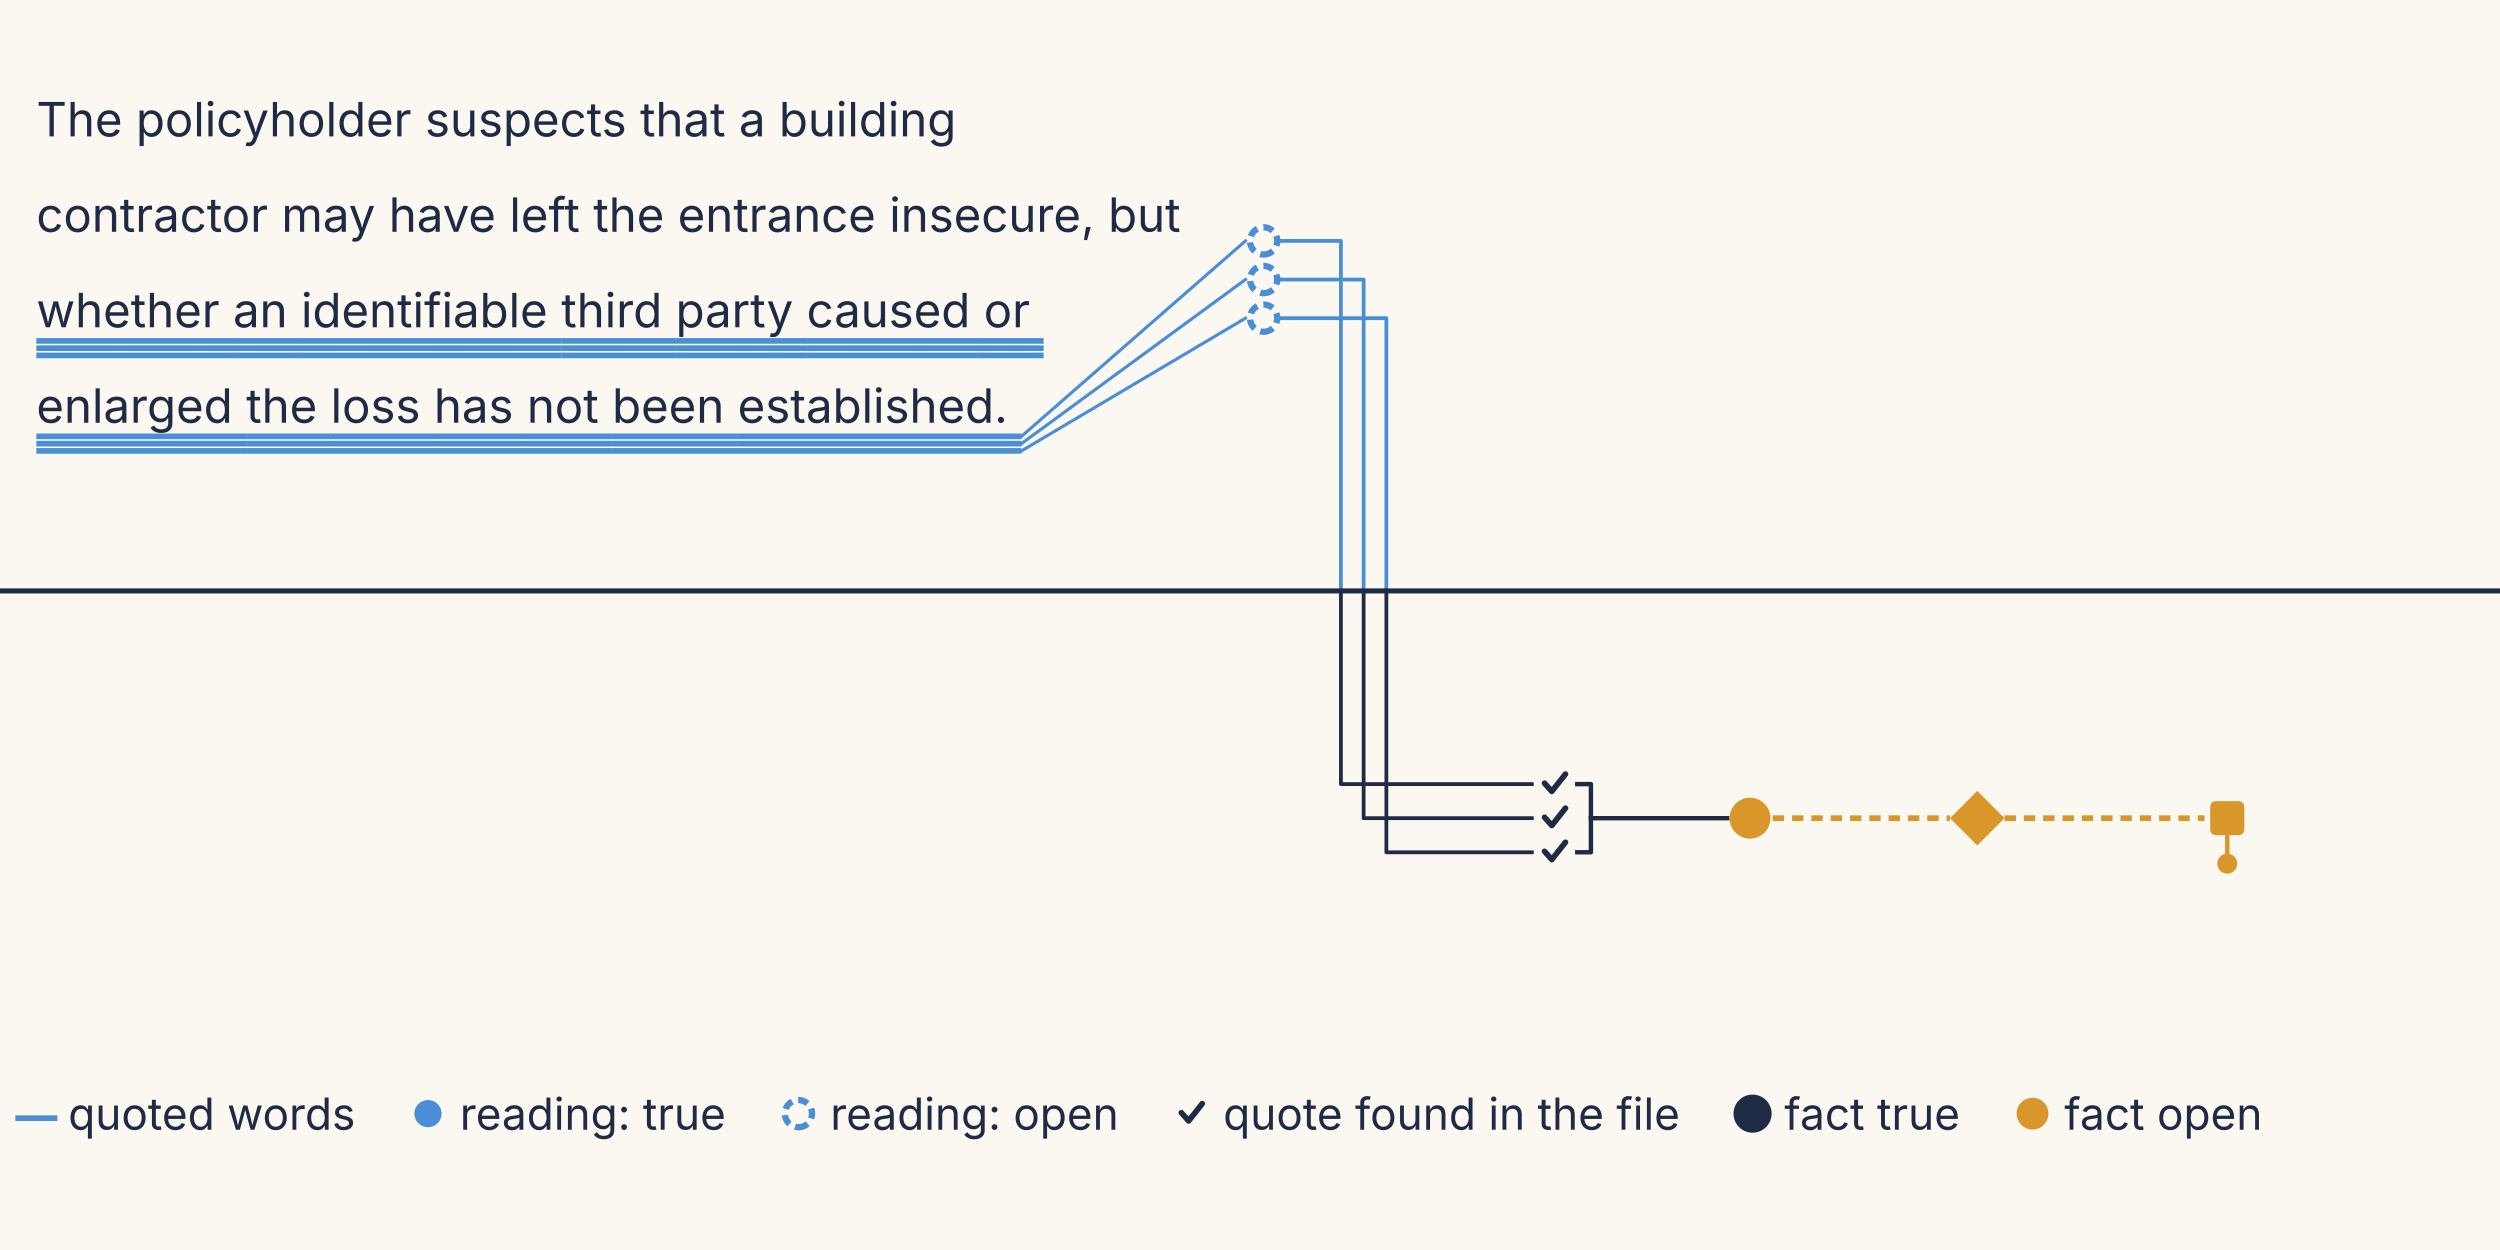
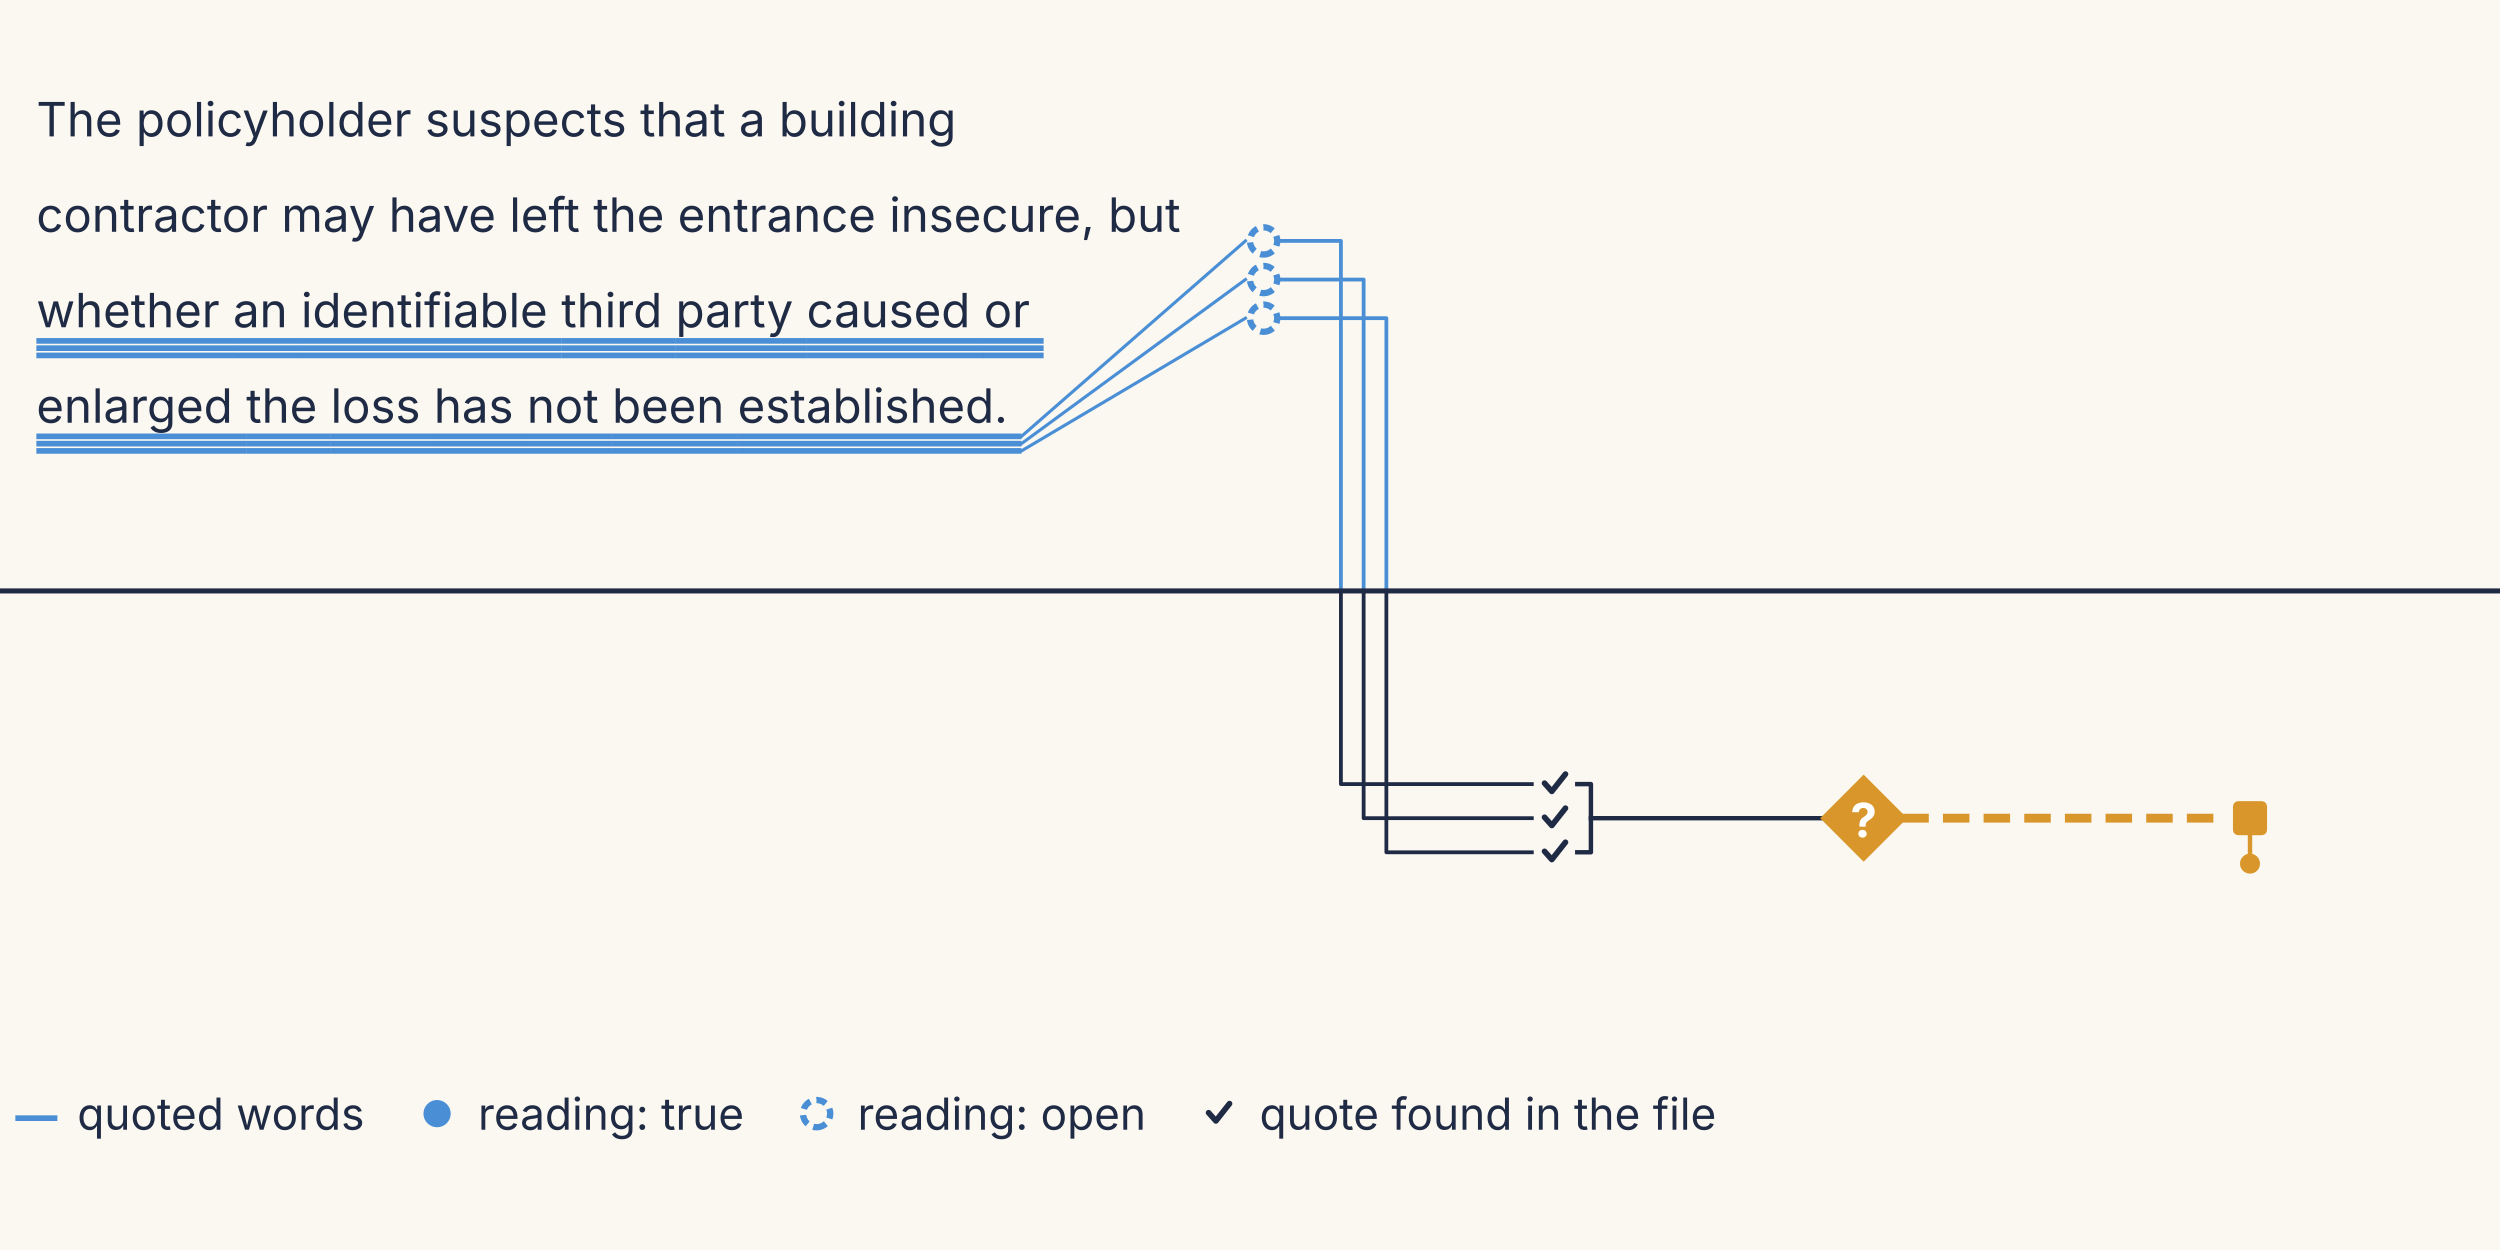
<svg xmlns="http://www.w3.org/2000/svg" width="396pt" height="198pt" viewBox="0 0 396 198" version="1.1">
  <defs>
    <style type="text/css">*{stroke-linejoin: round; stroke-linecap: butt}</style>
  </defs>
  <g id="figure_1">
    <g id="patch_1">
      <path d="M 0 198  L 396 198  L 396 0  L 0 0  z " style="fill: #fbf8f1" />
    </g>
    <g id="axes_1">
      <g id="line2d_1">
-         <path d="M 161.798 69.12  L 197.28 38.16  " clip-path="url(#p616a7d27eb)" style="fill: none; stroke: #4a8fd6; stroke-width: 0.5; stroke-linecap: square" />
+         <path d="M 161.798 69.12  L 197.28 38.16  " clip-path="url(#p893e099771)" style="fill: none; stroke: #4a8fd6; stroke-width: 0.5; stroke-linecap: square" />
      </g>
      <g id="line2d_2">
-         <path d="M 202.68 38.16  L 212.4 38.16  L 212.4 93.6  " clip-path="url(#p616a7d27eb)" style="fill: none; stroke: #4a8fd6; stroke-width: 0.6; stroke-linecap: square" />
+         <path d="M 202.68 38.16  L 212.4 38.16  L 212.4 93.6  " clip-path="url(#p893e099771)" style="fill: none; stroke: #4a8fd6; stroke-width: 0.6; stroke-linecap: square" />
      </g>
      <g id="line2d_3">
-         <path d="M 161.798 70.272  L 197.28 44.28  " clip-path="url(#p616a7d27eb)" style="fill: none; stroke: #4a8fd6; stroke-width: 0.5; stroke-linecap: square" />
+         <path d="M 161.798 70.272  L 197.28 44.28  " clip-path="url(#p893e099771)" style="fill: none; stroke: #4a8fd6; stroke-width: 0.5; stroke-linecap: square" />
      </g>
      <g id="line2d_4">
-         <path d="M 202.68 44.28  L 216 44.28  L 216 93.6  " clip-path="url(#p616a7d27eb)" style="fill: none; stroke: #4a8fd6; stroke-width: 0.6; stroke-linecap: square" />
+         <path d="M 202.68 44.28  L 216 44.28  L 216 93.6  " clip-path="url(#p893e099771)" style="fill: none; stroke: #4a8fd6; stroke-width: 0.6; stroke-linecap: square" />
      </g>
      <g id="line2d_5">
-         <path d="M 161.798 71.424  L 197.28 50.4  " clip-path="url(#p616a7d27eb)" style="fill: none; stroke: #4a8fd6; stroke-width: 0.5; stroke-linecap: square" />
+         <path d="M 161.798 71.424  L 197.28 50.4  " clip-path="url(#p893e099771)" style="fill: none; stroke: #4a8fd6; stroke-width: 0.5; stroke-linecap: square" />
      </g>
      <g id="line2d_6">
-         <path d="M 202.68 50.4  L 219.6 50.4  L 219.6 93.6  " clip-path="url(#p616a7d27eb)" style="fill: none; stroke: #4a8fd6; stroke-width: 0.6; stroke-linecap: square" />
+         <path d="M 202.68 50.4  L 219.6 50.4  L 219.6 93.6  " clip-path="url(#p893e099771)" style="fill: none; stroke: #4a8fd6; stroke-width: 0.6; stroke-linecap: square" />
      </g>
      <g id="line2d_7">
-         <path d="M 212.4 93.6  L 212.4 124.2  L 242.64 124.2  " clip-path="url(#p616a7d27eb)" style="fill: none; stroke: #1f2a44; stroke-width: 0.6; stroke-linecap: square" />
+         <path d="M 212.4 93.6  L 212.4 124.2  L 242.64 124.2  " clip-path="url(#p893e099771)" style="fill: none; stroke: #1f2a44; stroke-width: 0.6; stroke-linecap: square" />
      </g>
      <g id="line2d_8">
-         <path d="M 216 93.6  L 216 129.6  L 242.64 129.6  " clip-path="url(#p616a7d27eb)" style="fill: none; stroke: #1f2a44; stroke-width: 0.6; stroke-linecap: square" />
+         <path d="M 216 93.6  L 216 129.6  L 242.64 129.6  " clip-path="url(#p893e099771)" style="fill: none; stroke: #1f2a44; stroke-width: 0.6; stroke-linecap: square" />
      </g>
      <g id="line2d_9">
-         <path d="M 219.6 93.6  L 219.6 135  L 242.64 135  " clip-path="url(#p616a7d27eb)" style="fill: none; stroke: #1f2a44; stroke-width: 0.6; stroke-linecap: square" />
+         <path d="M 219.6 93.6  L 219.6 135  L 242.64 135  " clip-path="url(#p893e099771)" style="fill: none; stroke: #1f2a44; stroke-width: 0.6; stroke-linecap: square" />
      </g>
      <g id="line2d_10">
-         <path d="M 0 93.6  L 396 93.6  " clip-path="url(#p616a7d27eb)" style="fill: none; stroke: #1f2a44; stroke-width: 0.8; stroke-linecap: square" />
+         <path d="M 0 93.6  L 396 93.6  " clip-path="url(#p893e099771)" style="fill: none; stroke: #1f2a44; stroke-width: 0.8; stroke-linecap: square" />
      </g>
      <g id="line2d_11">
-         <path d="M 5.76 54  L 36.956 54  " clip-path="url(#p616a7d27eb)" style="fill: none; stroke: #4a8fd6; stroke-width: 0.9" />
+         <path d="M 5.76 54  L 36.956 54  " clip-path="url(#p893e099771)" style="fill: none; stroke: #4a8fd6; stroke-width: 0.9" />
      </g>
      <g id="line2d_12">
-         <path d="M 36.911 54  L 47.722 54  " clip-path="url(#p616a7d27eb)" style="fill: none; stroke: #4a8fd6; stroke-width: 0.9" />
+         <path d="M 36.911 54  L 47.722 54  " clip-path="url(#p893e099771)" style="fill: none; stroke: #4a8fd6; stroke-width: 0.9" />
      </g>
      <g id="line2d_13">
-         <path d="M 47.678 54  L 88.942 54  " clip-path="url(#p616a7d27eb)" style="fill: none; stroke: #4a8fd6; stroke-width: 0.9" />
+         <path d="M 47.678 54  L 88.942 54  " clip-path="url(#p893e099771)" style="fill: none; stroke: #4a8fd6; stroke-width: 0.9" />
      </g>
      <g id="line2d_14">
-         <path d="M 88.897 54  L 107.055 54  " clip-path="url(#p616a7d27eb)" style="fill: none; stroke: #4a8fd6; stroke-width: 0.9" />
+         <path d="M 88.897 54  L 107.055 54  " clip-path="url(#p893e099771)" style="fill: none; stroke: #4a8fd6; stroke-width: 0.9" />
      </g>
      <g id="line2d_15">
-         <path d="M 107.01 54  L 127.811 54  " clip-path="url(#p616a7d27eb)" style="fill: none; stroke: #4a8fd6; stroke-width: 0.9" />
+         <path d="M 107.01 54  L 127.811 54  " clip-path="url(#p893e099771)" style="fill: none; stroke: #4a8fd6; stroke-width: 0.9" />
      </g>
      <g id="line2d_16">
-         <path d="M 127.766 54  L 155.869 54  " clip-path="url(#p616a7d27eb)" style="fill: none; stroke: #4a8fd6; stroke-width: 0.9" />
+         <path d="M 127.766 54  L 155.869 54  " clip-path="url(#p893e099771)" style="fill: none; stroke: #4a8fd6; stroke-width: 0.9" />
      </g>
      <g id="line2d_17">
-         <path d="M 155.824 54  L 165.308 54  " clip-path="url(#p616a7d27eb)" style="fill: none; stroke: #4a8fd6; stroke-width: 0.9" />
+         <path d="M 155.824 54  L 165.308 54  " clip-path="url(#p893e099771)" style="fill: none; stroke: #4a8fd6; stroke-width: 0.9" />
      </g>
      <g id="line2d_18">
-         <path d="M 5.76 69.12  L 39.038 69.12  " clip-path="url(#p616a7d27eb)" style="fill: none; stroke: #4a8fd6; stroke-width: 0.9" />
+         <path d="M 5.76 69.12  L 39.038 69.12  " clip-path="url(#p893e099771)" style="fill: none; stroke: #4a8fd6; stroke-width: 0.9" />
      </g>
      <g id="line2d_19">
-         <path d="M 38.992 69.12  L 52.414 69.12  " clip-path="url(#p616a7d27eb)" style="fill: none; stroke: #4a8fd6; stroke-width: 0.9" />
+         <path d="M 38.992 69.12  L 52.414 69.12  " clip-path="url(#p893e099771)" style="fill: none; stroke: #4a8fd6; stroke-width: 0.9" />
      </g>
      <g id="line2d_20">
-         <path d="M 52.369 69.12  L 68.771 69.12  " clip-path="url(#p616a7d27eb)" style="fill: none; stroke: #4a8fd6; stroke-width: 0.9" />
+         <path d="M 52.369 69.12  L 68.771 69.12  " clip-path="url(#p893e099771)" style="fill: none; stroke: #4a8fd6; stroke-width: 0.9" />
      </g>
      <g id="line2d_21">
-         <path d="M 68.726 69.12  L 83.498 69.12  " clip-path="url(#p616a7d27eb)" style="fill: none; stroke: #4a8fd6; stroke-width: 0.9" />
+         <path d="M 68.726 69.12  L 83.498 69.12  " clip-path="url(#p893e099771)" style="fill: none; stroke: #4a8fd6; stroke-width: 0.9" />
      </g>
      <g id="line2d_22">
-         <path d="M 83.453 69.12  L 96.998 69.12  " clip-path="url(#p616a7d27eb)" style="fill: none; stroke: #4a8fd6; stroke-width: 0.9" />
+         <path d="M 83.453 69.12  L 96.998 69.12  " clip-path="url(#p893e099771)" style="fill: none; stroke: #4a8fd6; stroke-width: 0.9" />
      </g>
      <g id="line2d_23">
-         <path d="M 96.953 69.12  L 116.888 69.12  " clip-path="url(#p616a7d27eb)" style="fill: none; stroke: #4a8fd6; stroke-width: 0.9" />
+         <path d="M 96.953 69.12  L 116.888 69.12  " clip-path="url(#p893e099771)" style="fill: none; stroke: #4a8fd6; stroke-width: 0.9" />
      </g>
      <g id="line2d_24">
-         <path d="M 116.843 69.12  L 161.798 69.12  " clip-path="url(#p616a7d27eb)" style="fill: none; stroke: #4a8fd6; stroke-width: 0.9" />
+         <path d="M 116.843 69.12  L 161.798 69.12  " clip-path="url(#p893e099771)" style="fill: none; stroke: #4a8fd6; stroke-width: 0.9" />
      </g>
      <g id="line2d_25">
-         <path d="M 5.76 55.152  L 36.956 55.152  " clip-path="url(#p616a7d27eb)" style="fill: none; stroke: #4a8fd6; stroke-width: 0.9" />
+         <path d="M 5.76 55.152  L 36.956 55.152  " clip-path="url(#p893e099771)" style="fill: none; stroke: #4a8fd6; stroke-width: 0.9" />
      </g>
      <g id="line2d_26">
-         <path d="M 36.911 55.152  L 47.722 55.152  " clip-path="url(#p616a7d27eb)" style="fill: none; stroke: #4a8fd6; stroke-width: 0.9" />
+         <path d="M 36.911 55.152  L 47.722 55.152  " clip-path="url(#p893e099771)" style="fill: none; stroke: #4a8fd6; stroke-width: 0.9" />
      </g>
      <g id="line2d_27">
-         <path d="M 47.678 55.152  L 88.942 55.152  " clip-path="url(#p616a7d27eb)" style="fill: none; stroke: #4a8fd6; stroke-width: 0.9" />
+         <path d="M 47.678 55.152  L 88.942 55.152  " clip-path="url(#p893e099771)" style="fill: none; stroke: #4a8fd6; stroke-width: 0.9" />
      </g>
      <g id="line2d_28">
-         <path d="M 88.897 55.152  L 107.055 55.152  " clip-path="url(#p616a7d27eb)" style="fill: none; stroke: #4a8fd6; stroke-width: 0.9" />
+         <path d="M 88.897 55.152  L 107.055 55.152  " clip-path="url(#p893e099771)" style="fill: none; stroke: #4a8fd6; stroke-width: 0.9" />
      </g>
      <g id="line2d_29">
-         <path d="M 107.01 55.152  L 127.811 55.152  " clip-path="url(#p616a7d27eb)" style="fill: none; stroke: #4a8fd6; stroke-width: 0.9" />
+         <path d="M 107.01 55.152  L 127.811 55.152  " clip-path="url(#p893e099771)" style="fill: none; stroke: #4a8fd6; stroke-width: 0.9" />
      </g>
      <g id="line2d_30">
-         <path d="M 127.766 55.152  L 155.869 55.152  " clip-path="url(#p616a7d27eb)" style="fill: none; stroke: #4a8fd6; stroke-width: 0.9" />
+         <path d="M 127.766 55.152  L 155.869 55.152  " clip-path="url(#p893e099771)" style="fill: none; stroke: #4a8fd6; stroke-width: 0.9" />
      </g>
      <g id="line2d_31">
-         <path d="M 155.824 55.152  L 165.308 55.152  " clip-path="url(#p616a7d27eb)" style="fill: none; stroke: #4a8fd6; stroke-width: 0.9" />
+         <path d="M 155.824 55.152  L 165.308 55.152  " clip-path="url(#p893e099771)" style="fill: none; stroke: #4a8fd6; stroke-width: 0.9" />
      </g>
      <g id="line2d_32">
-         <path d="M 5.76 70.272  L 39.038 70.272  " clip-path="url(#p616a7d27eb)" style="fill: none; stroke: #4a8fd6; stroke-width: 0.9" />
+         <path d="M 5.76 70.272  L 39.038 70.272  " clip-path="url(#p893e099771)" style="fill: none; stroke: #4a8fd6; stroke-width: 0.9" />
      </g>
      <g id="line2d_33">
-         <path d="M 38.992 70.272  L 52.414 70.272  " clip-path="url(#p616a7d27eb)" style="fill: none; stroke: #4a8fd6; stroke-width: 0.9" />
+         <path d="M 38.992 70.272  L 52.414 70.272  " clip-path="url(#p893e099771)" style="fill: none; stroke: #4a8fd6; stroke-width: 0.9" />
      </g>
      <g id="line2d_34">
-         <path d="M 52.369 70.272  L 68.771 70.272  " clip-path="url(#p616a7d27eb)" style="fill: none; stroke: #4a8fd6; stroke-width: 0.9" />
+         <path d="M 52.369 70.272  L 68.771 70.272  " clip-path="url(#p893e099771)" style="fill: none; stroke: #4a8fd6; stroke-width: 0.9" />
      </g>
      <g id="line2d_35">
-         <path d="M 68.726 70.272  L 83.498 70.272  " clip-path="url(#p616a7d27eb)" style="fill: none; stroke: #4a8fd6; stroke-width: 0.9" />
+         <path d="M 68.726 70.272  L 83.498 70.272  " clip-path="url(#p893e099771)" style="fill: none; stroke: #4a8fd6; stroke-width: 0.9" />
      </g>
      <g id="line2d_36">
-         <path d="M 83.453 70.272  L 96.998 70.272  " clip-path="url(#p616a7d27eb)" style="fill: none; stroke: #4a8fd6; stroke-width: 0.9" />
+         <path d="M 83.453 70.272  L 96.998 70.272  " clip-path="url(#p893e099771)" style="fill: none; stroke: #4a8fd6; stroke-width: 0.9" />
      </g>
      <g id="line2d_37">
-         <path d="M 96.953 70.272  L 116.888 70.272  " clip-path="url(#p616a7d27eb)" style="fill: none; stroke: #4a8fd6; stroke-width: 0.9" />
+         <path d="M 96.953 70.272  L 116.888 70.272  " clip-path="url(#p893e099771)" style="fill: none; stroke: #4a8fd6; stroke-width: 0.9" />
      </g>
      <g id="line2d_38">
-         <path d="M 116.843 70.272  L 161.798 70.272  " clip-path="url(#p616a7d27eb)" style="fill: none; stroke: #4a8fd6; stroke-width: 0.9" />
+         <path d="M 116.843 70.272  L 161.798 70.272  " clip-path="url(#p893e099771)" style="fill: none; stroke: #4a8fd6; stroke-width: 0.9" />
      </g>
      <g id="line2d_39">
-         <path d="M 5.76 56.304  L 36.956 56.304  " clip-path="url(#p616a7d27eb)" style="fill: none; stroke: #4a8fd6; stroke-width: 0.9" />
+         <path d="M 5.76 56.304  L 36.956 56.304  " clip-path="url(#p893e099771)" style="fill: none; stroke: #4a8fd6; stroke-width: 0.9" />
      </g>
      <g id="line2d_40">
-         <path d="M 36.911 56.304  L 47.722 56.304  " clip-path="url(#p616a7d27eb)" style="fill: none; stroke: #4a8fd6; stroke-width: 0.9" />
+         <path d="M 36.911 56.304  L 47.722 56.304  " clip-path="url(#p893e099771)" style="fill: none; stroke: #4a8fd6; stroke-width: 0.9" />
      </g>
      <g id="line2d_41">
-         <path d="M 47.678 56.304  L 88.942 56.304  " clip-path="url(#p616a7d27eb)" style="fill: none; stroke: #4a8fd6; stroke-width: 0.9" />
+         <path d="M 47.678 56.304  L 88.942 56.304  " clip-path="url(#p893e099771)" style="fill: none; stroke: #4a8fd6; stroke-width: 0.9" />
      </g>
      <g id="line2d_42">
-         <path d="M 88.897 56.304  L 107.055 56.304  " clip-path="url(#p616a7d27eb)" style="fill: none; stroke: #4a8fd6; stroke-width: 0.9" />
+         <path d="M 88.897 56.304  L 107.055 56.304  " clip-path="url(#p893e099771)" style="fill: none; stroke: #4a8fd6; stroke-width: 0.9" />
      </g>
      <g id="line2d_43">
-         <path d="M 107.01 56.304  L 127.811 56.304  " clip-path="url(#p616a7d27eb)" style="fill: none; stroke: #4a8fd6; stroke-width: 0.9" />
+         <path d="M 107.01 56.304  L 127.811 56.304  " clip-path="url(#p893e099771)" style="fill: none; stroke: #4a8fd6; stroke-width: 0.9" />
      </g>
      <g id="line2d_44">
-         <path d="M 127.766 56.304  L 155.869 56.304  " clip-path="url(#p616a7d27eb)" style="fill: none; stroke: #4a8fd6; stroke-width: 0.9" />
+         <path d="M 127.766 56.304  L 155.869 56.304  " clip-path="url(#p893e099771)" style="fill: none; stroke: #4a8fd6; stroke-width: 0.9" />
      </g>
      <g id="line2d_45">
-         <path d="M 155.824 56.304  L 165.308 56.304  " clip-path="url(#p616a7d27eb)" style="fill: none; stroke: #4a8fd6; stroke-width: 0.9" />
+         <path d="M 155.824 56.304  L 165.308 56.304  " clip-path="url(#p893e099771)" style="fill: none; stroke: #4a8fd6; stroke-width: 0.9" />
      </g>
      <g id="line2d_46">
-         <path d="M 5.76 71.424  L 39.038 71.424  " clip-path="url(#p616a7d27eb)" style="fill: none; stroke: #4a8fd6; stroke-width: 0.9" />
+         <path d="M 5.76 71.424  L 39.038 71.424  " clip-path="url(#p893e099771)" style="fill: none; stroke: #4a8fd6; stroke-width: 0.9" />
      </g>
      <g id="line2d_47">
-         <path d="M 38.992 71.424  L 52.414 71.424  " clip-path="url(#p616a7d27eb)" style="fill: none; stroke: #4a8fd6; stroke-width: 0.9" />
+         <path d="M 38.992 71.424  L 52.414 71.424  " clip-path="url(#p893e099771)" style="fill: none; stroke: #4a8fd6; stroke-width: 0.9" />
      </g>
      <g id="line2d_48">
-         <path d="M 52.369 71.424  L 68.771 71.424  " clip-path="url(#p616a7d27eb)" style="fill: none; stroke: #4a8fd6; stroke-width: 0.9" />
+         <path d="M 52.369 71.424  L 68.771 71.424  " clip-path="url(#p893e099771)" style="fill: none; stroke: #4a8fd6; stroke-width: 0.9" />
      </g>
      <g id="line2d_49">
-         <path d="M 68.726 71.424  L 83.498 71.424  " clip-path="url(#p616a7d27eb)" style="fill: none; stroke: #4a8fd6; stroke-width: 0.9" />
+         <path d="M 68.726 71.424  L 83.498 71.424  " clip-path="url(#p893e099771)" style="fill: none; stroke: #4a8fd6; stroke-width: 0.9" />
      </g>
      <g id="line2d_50">
-         <path d="M 83.453 71.424  L 96.998 71.424  " clip-path="url(#p616a7d27eb)" style="fill: none; stroke: #4a8fd6; stroke-width: 0.9" />
+         <path d="M 83.453 71.424  L 96.998 71.424  " clip-path="url(#p893e099771)" style="fill: none; stroke: #4a8fd6; stroke-width: 0.9" />
      </g>
      <g id="line2d_51">
-         <path d="M 96.953 71.424  L 116.888 71.424  " clip-path="url(#p616a7d27eb)" style="fill: none; stroke: #4a8fd6; stroke-width: 0.9" />
+         <path d="M 96.953 71.424  L 116.888 71.424  " clip-path="url(#p893e099771)" style="fill: none; stroke: #4a8fd6; stroke-width: 0.9" />
      </g>
      <g id="line2d_52">
-         <path d="M 116.843 71.424  L 161.798 71.424  " clip-path="url(#p616a7d27eb)" style="fill: none; stroke: #4a8fd6; stroke-width: 0.9" />
+         <path d="M 116.843 71.424  L 161.798 71.424  " clip-path="url(#p893e099771)" style="fill: none; stroke: #4a8fd6; stroke-width: 0.9" />
      </g>
      <g id="line2d_53">
-         <path d="M 249.84 124.2  L 252 124.2  L 252 135  L 249.84 135  " clip-path="url(#p616a7d27eb)" style="fill: none; stroke: #1f2a44; stroke-width: 0.7; stroke-linecap: square" />
+         <path d="M 249.84 124.2  L 252 124.2  L 252 135  L 249.84 135  " clip-path="url(#p893e099771)" style="fill: none; stroke: #1f2a44; stroke-width: 0.7; stroke-linecap: square" />
      </g>
      <g id="line2d_54">
-         <path d="M 252 129.6  L 273.6 129.6  " clip-path="url(#p616a7d27eb)" style="fill: none; stroke: #1f2a44; stroke-width: 0.7; stroke-linecap: square" />
+         <path d="M 252 129.6  L 289.08 129.6  " clip-path="url(#p893e099771)" style="fill: none; stroke: #1f2a44; stroke-width: 0.7; stroke-linecap: square" />
      </g>
      <g id="line2d_55">
-         <path d="M 280.8 129.6  L 308.88 129.6  " clip-path="url(#p616a7d27eb)" style="fill: none; stroke-dasharray: 1.8,1.26; stroke-dashoffset: 0; stroke: #d9962b; stroke-width: 0.9" />
+         <path d="M 301.32 129.6  L 352.8 129.6  " clip-path="url(#p893e099771)" style="fill: none; stroke-dasharray: 4.2,2.24; stroke-dashoffset: 0; stroke: #d9962b; stroke-width: 1.4" />
      </g>
      <g id="line2d_56">
-         <path d="M 317.52 129.6  L 349.2 129.6  " clip-path="url(#p616a7d27eb)" style="fill: none; stroke-dasharray: 1.8,1.26; stroke-dashoffset: 0; stroke: #d9962b; stroke-width: 0.9" />
+         <path d="M 356.4 132.48  L 356.4 135.36  " clip-path="url(#p893e099771)" style="fill: none; stroke: #d9962b; stroke-width: 0.7; stroke-linecap: square" />
      </g>
      <g id="line2d_57">
-         <path d="M 352.8 132.48  L 352.8 135.36  " clip-path="url(#p616a7d27eb)" style="fill: none; stroke: #d9962b; stroke-width: 0.7; stroke-linecap: square" />
-       </g>
-       <g id="line2d_58">
-         <path d="M 2.88 177.12  L 8.64 177.12  " clip-path="url(#p616a7d27eb)" style="fill: none; stroke: #4a8fd6; stroke-width: 0.9; stroke-linecap: square" />
+         <path d="M 2.88 177.12  L 8.64 177.12  " clip-path="url(#p893e099771)" style="fill: none; stroke: #4a8fd6; stroke-width: 0.9; stroke-linecap: square" />
      </g>
      <g id="text_1">
        <text style="font-size: 7.5px; font-family: 'Inter'; text-anchor: start; fill: #1f2a44" x="5.76" y="21.6" transform="rotate(-0 5.76 21.6)">The</text>
      </g>
      <g id="text_2">
        <text style="font-size: 7.5px; font-family: 'Inter'; text-anchor: start; fill: #1f2a44" x="21.532" y="21.6" transform="rotate(-0 21.5325 21.6)">policyholder</text>
      </g>
      <g id="text_3">
        <text style="font-size: 7.5px; font-family: 'Inter'; text-anchor: start; fill: #1f2a44" x="67.32" y="21.6" transform="rotate(-0 67.32 21.6)">suspects</text>
      </g>
      <g id="text_4">
        <text style="font-size: 7.5px; font-family: 'Inter'; text-anchor: start; fill: #1f2a44" x="101.374" y="21.6" transform="rotate(-0 101.3738 21.6)">that</text>
      </g>
      <g id="text_5">
        <text style="font-size: 7.5px; font-family: 'Inter'; text-anchor: start; fill: #1f2a44" x="117.045" y="21.6" transform="rotate(-0 117.045 21.6)">a</text>
      </g>
      <g id="text_6">
        <text style="font-size: 7.5px; font-family: 'Inter'; text-anchor: start; fill: #1f2a44" x="123.379" y="21.6" transform="rotate(-0 123.3787 21.6)">building</text>
      </g>
      <g id="text_7">
        <text style="font-size: 7.5px; font-family: 'Inter'; text-anchor: start; fill: #1f2a44" x="5.76" y="36.72" transform="rotate(-0 5.76 36.72)">contractor</text>
      </g>
      <g id="text_8">
        <text style="font-size: 7.5px; font-family: 'Inter'; text-anchor: start; fill: #1f2a44" x="44.572" y="36.72" transform="rotate(-0 44.5725 36.72)">may</text>
      </g>
      <g id="text_9">
        <text style="font-size: 7.5px; font-family: 'Inter'; text-anchor: start; fill: #1f2a44" x="61.583" y="36.72" transform="rotate(-0 61.5825 36.72)">have</text>
      </g>
      <g id="text_10">
        <text style="font-size: 7.5px; font-family: 'Inter'; text-anchor: start; fill: #1f2a44" x="80.685" y="36.72" transform="rotate(-0 80.685 36.72)">left</text>
      </g>
      <g id="text_11">
        <text style="font-size: 7.5px; font-family: 'Inter'; text-anchor: start; fill: #1f2a44" x="93.971" y="36.72" transform="rotate(-0 93.97125 36.72)">the</text>
      </g>
      <g id="text_12">
        <text style="font-size: 7.5px; font-family: 'Inter'; text-anchor: start; fill: #1f2a44" x="107.347" y="36.72" transform="rotate(-0 107.3475 36.72)">entrance</text>
      </g>
      <g id="text_13">
        <text style="font-size: 7.5px; font-family: 'Inter'; text-anchor: start; fill: #1f2a44" x="140.861" y="36.72" transform="rotate(-0 140.8613 36.72)">insecure,</text>
      </g>
      <g id="text_14">
        <text style="font-size: 7.5px; font-family: 'Inter'; text-anchor: start; fill: #1f2a44" x="175.523" y="36.72" transform="rotate(-0 175.5225 36.72)">but</text>
      </g>
      <g id="text_15">
        <text style="font-size: 7.5px; font-family: 'Inter'; text-anchor: start; fill: #1f2a44" x="5.76" y="51.84" transform="rotate(-0 5.76 51.84)">whether</text>
      </g>
      <g id="text_16">
        <text style="font-size: 7.5px; font-family: 'Inter'; text-anchor: start; fill: #1f2a44" x="36.911" y="51.84" transform="rotate(-0 36.91125 51.84)">an</text>
      </g>
      <g id="text_17">
        <text style="font-size: 7.5px; font-family: 'Inter'; text-anchor: start; fill: #1f2a44" x="47.678" y="51.84" transform="rotate(-0 47.6775 51.84)">identifiable</text>
      </g>
      <g id="text_18">
        <text style="font-size: 7.5px; font-family: 'Inter'; text-anchor: start; fill: #1f2a44" x="88.897" y="51.84" transform="rotate(-0 88.8975 51.84)">third</text>
      </g>
      <g id="text_19">
        <text style="font-size: 7.5px; font-family: 'Inter'; text-anchor: start; fill: #1f2a44" x="107.01" y="51.84" transform="rotate(-0 107.01 51.84)">party</text>
      </g>
      <g id="text_20">
        <text style="font-size: 7.5px; font-family: 'Inter'; text-anchor: start; fill: #1f2a44" x="127.766" y="51.84" transform="rotate(-0 127.7662 51.84)">caused</text>
      </g>
      <g id="text_21">
        <text style="font-size: 7.5px; font-family: 'Inter'; text-anchor: start; fill: #1f2a44" x="155.824" y="51.84" transform="rotate(-0 155.8237 51.84)">or</text>
      </g>
      <g id="text_22">
        <text style="font-size: 7.5px; font-family: 'Inter'; text-anchor: start; fill: #1f2a44" x="5.76" y="66.96" transform="rotate(-0 5.76 66.96)">enlarged</text>
      </g>
      <g id="text_23">
        <text style="font-size: 7.5px; font-family: 'Inter'; text-anchor: start; fill: #1f2a44" x="38.992" y="66.96" transform="rotate(-0 38.9925 66.96)">the</text>
      </g>
      <g id="text_24">
        <text style="font-size: 7.5px; font-family: 'Inter'; text-anchor: start; fill: #1f2a44" x="52.369" y="66.96" transform="rotate(-0 52.36875 66.96)">loss</text>
      </g>
      <g id="text_25">
        <text style="font-size: 7.5px; font-family: 'Inter'; text-anchor: start; fill: #1f2a44" x="68.726" y="66.96" transform="rotate(-0 68.72625 66.96)">has</text>
      </g>
      <g id="text_26">
        <text style="font-size: 7.5px; font-family: 'Inter'; text-anchor: start; fill: #1f2a44" x="83.453" y="66.96" transform="rotate(-0 83.4525 66.96)">not</text>
      </g>
      <g id="text_27">
        <text style="font-size: 7.5px; font-family: 'Inter'; text-anchor: start; fill: #1f2a44" x="96.953" y="66.96" transform="rotate(-0 96.9525 66.96)">been</text>
      </g>
      <g id="text_28">
        <text style="font-size: 7.5px; font-family: 'Inter'; text-anchor: start; fill: #1f2a44" x="116.843" y="66.96" transform="rotate(-0 116.8425 66.96)">established.</text>
      </g>
      <g id="text_29">
-         <text style="font-size: 7px; font-family: 'Inter'; text-anchor: start; fill: #1f2a44" x="10.8" y="178.946" transform="rotate(-0 10.8 178.9464)">quoted words</text>
+         <text style="font-size: 7px; font-family: 'Inter'; text-anchor: start; fill: #1f2a44" x="12.24" y="178.946" transform="rotate(-0 12.24 178.9464)">quoted words</text>
      </g>
      <g id="text_30">
-         <text style="font-size: 7px; font-family: 'Inter'; text-anchor: start; fill: #1f2a44" x="72.832" y="178.946" transform="rotate(-0 72.8325 178.9464)">reading: true</text>
+         <text style="font-size: 7px; font-family: 'Inter'; text-anchor: start; fill: #1f2a44" x="75.713" y="178.946" transform="rotate(-0 75.7125 178.9464)">reading: true</text>
      </g>
      <g id="text_31">
-         <text style="font-size: 7px; font-family: 'Inter'; text-anchor: start; fill: #1f2a44" x="131.512" y="178.946" transform="rotate(-0 131.5125 178.9464)">reading: open</text>
+         <text style="font-size: 7px; font-family: 'Inter'; text-anchor: start; fill: #1f2a44" x="135.833" y="178.946" transform="rotate(-0 135.8325 178.9464)">reading: open</text>
      </g>
      <g id="text_32">
-         <text style="font-size: 7px; font-family: 'Inter'; text-anchor: start; fill: #1f2a44" x="193.748" y="178.946" transform="rotate(-0 193.7475 178.9464)">quote found in the file</text>
+         <text style="font-size: 7px; font-family: 'Inter'; text-anchor: start; fill: #1f2a44" x="199.507" y="178.946" transform="rotate(-0 199.5075 178.9464)">quote found in the file</text>
+       </g>
+       <g id="patch_2">
+         <path d="M 200.16 40.32  C 200.733 40.32 201.282 40.092 201.687 39.687  C 202.092 39.282 202.32 38.733 202.32 38.16  C 202.32 37.587 202.092 37.038 201.687 36.633  C 201.282 36.228 200.733 36 200.16 36  C 199.587 36 199.038 36.228 198.633 36.633  C 198.228 37.038 198 37.587 198 38.16  C 198 38.733 198.228 39.282 198.633 39.687  C 199.038 40.092 199.587 40.32 200.16 40.32  z " clip-path="url(#p893e099771)" style="fill: #fbf8f1; stroke-dasharray: 1.6,1; stroke-dashoffset: 0; stroke: #4a8fd6; stroke-linejoin: miter" />
+       </g>
+       <g id="patch_3">
+         <path d="M 200.16 46.44  C 200.733 46.44 201.282 46.212 201.687 45.807  C 202.092 45.402 202.32 44.853 202.32 44.28  C 202.32 43.707 202.092 43.158 201.687 42.753  C 201.282 42.348 200.733 42.12 200.16 42.12  C 199.587 42.12 199.038 42.348 198.633 42.753  C 198.228 43.158 198 43.707 198 44.28  C 198 44.853 198.228 45.402 198.633 45.807  C 199.038 46.212 199.587 46.44 200.16 46.44  z " clip-path="url(#p893e099771)" style="fill: #fbf8f1; stroke-dasharray: 1.6,1; stroke-dashoffset: 0; stroke: #4a8fd6; stroke-linejoin: miter" />
+       </g>
+       <g id="patch_4">
+         <path d="M 200.16 52.56  C 200.733 52.56 201.282 52.332 201.687 51.927  C 202.092 51.522 202.32 50.973 202.32 50.4  C 202.32 49.827 202.092 49.278 201.687 48.873  C 201.282 48.468 200.733 48.24 200.16 48.24  C 199.587 48.24 199.038 48.468 198.633 48.873  C 198.228 49.278 198 49.827 198 50.4  C 198 50.973 198.228 51.522 198.633 51.927  C 199.038 52.332 199.587 52.56 200.16 52.56  z " clip-path="url(#p893e099771)" style="fill: #fbf8f1; stroke-dasharray: 1.6,1; stroke-dashoffset: 0; stroke: #4a8fd6; stroke-linejoin: miter" />
+       </g>
+       <g id="line2d_58">
+         <path d="M 244.656 124.056  L 245.808 125.352  L 247.968 122.616  " clip-path="url(#p893e099771)" style="fill: none; stroke: #1f2a44; stroke-width: 0.9; stroke-linecap: round" />
+       </g>
+       <g id="line2d_59">
+         <path d="M 244.656 129.456  L 245.808 130.752  L 247.968 128.016  " clip-path="url(#p893e099771)" style="fill: none; stroke: #1f2a44; stroke-width: 0.9; stroke-linecap: round" />
+       </g>
+       <g id="line2d_60">
+         <path d="M 244.656 134.856  L 245.808 136.152  L 247.968 133.416  " clip-path="url(#p893e099771)" style="fill: none; stroke: #1f2a44; stroke-width: 0.9; stroke-linecap: round" />
+       </g>
+       <g id="patch_5">
+         <path d="M 354.708 132.3  L 358.092 132.3  Q 359.1 132.3 359.1 131.292  L 359.1 127.908  Q 359.1 126.9 358.092 126.9  L 354.708 126.9  Q 353.7 126.9 353.7 127.908  L 353.7 131.292  Q 353.7 132.3 354.708 132.3  z " clip-path="url(#p893e099771)" style="fill: #d9962b" />
+       </g>
+       <g id="patch_6">
+         <path d="M 356.4 138.384  C 356.82 138.384 357.223 138.217 357.52 137.92  C 357.817 137.623 357.984 137.22 357.984 136.8  C 357.984 136.38 357.817 135.977 357.52 135.68  C 357.223 135.383 356.82 135.216 356.4 135.216  C 355.98 135.216 355.577 135.383 355.28 135.68  C 354.983 135.977 354.816 136.38 354.816 136.8  C 354.816 137.22 354.983 137.623 355.28 137.92  C 355.577 138.217 355.98 138.384 356.4 138.384  z " clip-path="url(#p893e099771)" style="fill: #d9962b" />
+       </g>
+       <g id="patch_7">
+         <path d="M 69.233 178.56  C 69.805 178.56 70.355 178.332 70.76 177.927  C 71.165 177.522 71.392 176.973 71.392 176.4  C 71.392 175.827 71.165 175.278 70.76 174.873  C 70.355 174.468 69.805 174.24 69.233 174.24  C 68.66 174.24 68.11 174.468 67.705 174.873  C 67.3 175.278 67.073 175.827 67.073 176.4  C 67.073 176.973 67.3 177.522 67.705 177.927  C 68.11 178.332 68.66 178.56 69.233 178.56  z " clip-path="url(#p893e099771)" style="fill: #4a8fd6" />
+       </g>
+       <g id="patch_8">
+         <path d="M 129.352 178.56  C 129.925 178.56 130.475 178.332 130.88 177.927  C 131.285 177.522 131.512 176.973 131.512 176.4  C 131.512 175.827 131.285 175.278 130.88 174.873  C 130.475 174.468 129.925 174.24 129.352 174.24  C 128.78 174.24 128.23 174.468 127.825 174.873  C 127.42 175.278 127.192 175.827 127.192 176.4  C 127.192 176.973 127.42 177.522 127.825 177.927  C 128.23 178.332 128.78 178.56 129.352 178.56  z " clip-path="url(#p893e099771)" style="fill: #fbf8f1; stroke-dasharray: 1.6,1; stroke-dashoffset: 0; stroke: #4a8fd6; stroke-linejoin: miter" />
+       </g>
+       <g id="line2d_61">
+         <path d="M 191.444 176.256  L 192.595 177.552  L 194.756 174.816  " clip-path="url(#p893e099771)" style="fill: none; stroke: #1f2a44; stroke-width: 0.9; stroke-linecap: round" />
+       </g>
+       <g id="patch_9">
+         <path d="M 295.2 123.48  L 301.32 129.6  L 295.2 135.72  L 289.08 129.6  z " clip-path="url(#p893e099771)" style="fill: #d9962b; stroke: #d9962b; stroke-width: 1.1; stroke-linejoin: miter" />
      </g>
      <g id="text_33">
-         <text style="font-size: 7px; font-family: 'Inter'; text-anchor: start; fill: #1f2a44" x="282.645" y="178.946" transform="rotate(-0 282.645 178.9464)">fact true</text>
-       </g>
-       <g id="text_34">
-         <text style="font-size: 7px; font-family: 'Inter'; text-anchor: start; fill: #1f2a44" x="326.993" y="178.946" transform="rotate(-0 326.9925 178.9464)">fact open</text>
-       </g>
-       <g id="patch_2">
-         <path d="M 200.16 40.32  C 200.733 40.32 201.282 40.092 201.687 39.687  C 202.092 39.282 202.32 38.733 202.32 38.16  C 202.32 37.587 202.092 37.038 201.687 36.633  C 201.282 36.228 200.733 36 200.16 36  C 199.587 36 199.038 36.228 198.633 36.633  C 198.228 37.038 198 37.587 198 38.16  C 198 38.733 198.228 39.282 198.633 39.687  C 199.038 40.092 199.587 40.32 200.16 40.32  z " clip-path="url(#p616a7d27eb)" style="fill: #fbf8f1; stroke-dasharray: 1.6,1; stroke-dashoffset: 0; stroke: #4a8fd6; stroke-linejoin: miter" />
-       </g>
-       <g id="patch_3">
-         <path d="M 200.16 46.44  C 200.733 46.44 201.282 46.212 201.687 45.807  C 202.092 45.402 202.32 44.853 202.32 44.28  C 202.32 43.707 202.092 43.158 201.687 42.753  C 201.282 42.348 200.733 42.12 200.16 42.12  C 199.587 42.12 199.038 42.348 198.633 42.753  C 198.228 43.158 198 43.707 198 44.28  C 198 44.853 198.228 45.402 198.633 45.807  C 199.038 46.212 199.587 46.44 200.16 46.44  z " clip-path="url(#p616a7d27eb)" style="fill: #fbf8f1; stroke-dasharray: 1.6,1; stroke-dashoffset: 0; stroke: #4a8fd6; stroke-linejoin: miter" />
-       </g>
-       <g id="patch_4">
-         <path d="M 200.16 52.56  C 200.733 52.56 201.282 52.332 201.687 51.927  C 202.092 51.522 202.32 50.973 202.32 50.4  C 202.32 49.827 202.092 49.278 201.687 48.873  C 201.282 48.468 200.733 48.24 200.16 48.24  C 199.587 48.24 199.038 48.468 198.633 48.873  C 198.228 49.278 198 49.827 198 50.4  C 198 50.973 198.228 51.522 198.633 51.927  C 199.038 52.332 199.587 52.56 200.16 52.56  z " clip-path="url(#p616a7d27eb)" style="fill: #fbf8f1; stroke-dasharray: 1.6,1; stroke-dashoffset: 0; stroke: #4a8fd6; stroke-linejoin: miter" />
-       </g>
-       <g id="line2d_59">
-         <path d="M 244.656 124.056  L 245.808 125.352  L 247.968 122.616  " clip-path="url(#p616a7d27eb)" style="fill: none; stroke: #1f2a44; stroke-width: 0.9; stroke-linecap: round" />
-       </g>
-       <g id="line2d_60">
-         <path d="M 244.656 129.456  L 245.808 130.752  L 247.968 128.016  " clip-path="url(#p616a7d27eb)" style="fill: none; stroke: #1f2a44; stroke-width: 0.9; stroke-linecap: round" />
-       </g>
-       <g id="line2d_61">
-         <path d="M 244.656 134.856  L 245.808 136.152  L 247.968 133.416  " clip-path="url(#p616a7d27eb)" style="fill: none; stroke: #1f2a44; stroke-width: 0.9; stroke-linecap: round" />
-       </g>
-       <g id="patch_5">
-         <path d="M 277.2 132.84  C 278.059 132.84 278.883 132.499 279.491 131.891  C 280.099 131.283 280.44 130.459 280.44 129.6  C 280.44 128.741 280.099 127.917 279.491 127.309  C 278.883 126.701 278.059 126.36 277.2 126.36  C 276.341 126.36 275.517 126.701 274.909 127.309  C 274.301 127.917 273.96 128.741 273.96 129.6  C 273.96 130.459 274.301 131.283 274.909 131.891  C 275.517 132.499 276.341 132.84 277.2 132.84  z " clip-path="url(#p616a7d27eb)" style="fill: #d9962b" />
-       </g>
-       <g id="patch_6">
-         <path d="M 308.88 129.6  L 313.2 125.28  L 317.52 129.6  L 313.2 133.92  z " clip-path="url(#p616a7d27eb)" style="fill: #d9962b" />
-       </g>
-       <g id="patch_7">
-         <path d="M 351.108 132.3  L 354.492 132.3  Q 355.5 132.3 355.5 131.292  L 355.5 127.908  Q 355.5 126.9 354.492 126.9  L 351.108 126.9  Q 350.1 126.9 350.1 127.908  L 350.1 131.292  Q 350.1 132.3 351.108 132.3  z " clip-path="url(#p616a7d27eb)" style="fill: #d9962b" />
-       </g>
-       <g id="patch_8">
-         <path d="M 352.8 138.384  C 353.22 138.384 353.623 138.217 353.92 137.92  C 354.217 137.623 354.384 137.22 354.384 136.8  C 354.384 136.38 354.217 135.977 353.92 135.68  C 353.623 135.383 353.22 135.216 352.8 135.216  C 352.38 135.216 351.977 135.383 351.68 135.68  C 351.383 135.977 351.216 136.38 351.216 136.8  C 351.216 137.22 351.383 137.623 351.68 137.92  C 351.977 138.217 352.38 138.384 352.8 138.384  z " clip-path="url(#p616a7d27eb)" style="fill: #d9962b" />
-       </g>
-       <g id="patch_9">
-         <path d="M 67.793 178.56  C 68.365 178.56 68.915 178.332 69.32 177.927  C 69.725 177.522 69.953 176.973 69.953 176.4  C 69.953 175.827 69.725 175.278 69.32 174.873  C 68.915 174.468 68.365 174.24 67.793 174.24  C 67.22 174.24 66.67 174.468 66.265 174.873  C 65.86 175.278 65.632 175.827 65.632 176.4  C 65.632 176.973 65.86 177.522 66.265 177.927  C 66.67 178.332 67.22 178.56 67.793 178.56  z " clip-path="url(#p616a7d27eb)" style="fill: #4a8fd6" />
-       </g>
-       <g id="patch_10">
-         <path d="M 126.472 178.56  C 127.045 178.56 127.595 178.332 128 177.927  C 128.405 177.522 128.632 176.973 128.632 176.4  C 128.632 175.827 128.405 175.278 128 174.873  C 127.595 174.468 127.045 174.24 126.472 174.24  C 125.9 174.24 125.35 174.468 124.945 174.873  C 124.54 175.278 124.312 175.827 124.312 176.4  C 124.312 176.973 124.54 177.522 124.945 177.927  C 125.35 178.332 125.9 178.56 126.472 178.56  z " clip-path="url(#p616a7d27eb)" style="fill: #fbf8f1; stroke-dasharray: 1.6,1; stroke-dashoffset: 0; stroke: #4a8fd6; stroke-linejoin: miter" />
-       </g>
-       <g id="line2d_62">
-         <path d="M 187.124 176.256  L 188.275 177.552  L 190.435 174.816  " clip-path="url(#p616a7d27eb)" style="fill: none; stroke: #1f2a44; stroke-width: 0.9; stroke-linecap: round" />
-       </g>
-       <g id="patch_11">
-         <path d="M 277.605 178.92  C 278.273 178.92 278.914 178.654 279.387 178.182  C 279.859 177.709 280.125 177.068 280.125 176.4  C 280.125 175.732 279.859 175.091 279.387 174.618  C 278.914 174.146 278.273 173.88 277.605 173.88  C 276.937 173.88 276.296 174.146 275.823 174.618  C 275.351 175.091 275.085 175.732 275.085 176.4  C 275.085 177.068 275.351 177.709 275.823 178.182  C 276.296 178.654 276.937 178.92 277.605 178.92  z " clip-path="url(#p616a7d27eb)" style="fill: #1f2a44; stroke: #1f2a44; stroke-linejoin: miter" />
-       </g>
-       <g id="patch_12">
-         <path d="M 321.952 178.92  C 322.621 178.92 323.262 178.654 323.734 178.182  C 324.207 177.709 324.473 177.068 324.473 176.4  C 324.473 175.732 324.207 175.091 323.734 174.618  C 323.262 174.146 322.621 173.88 321.952 173.88  C 321.284 173.88 320.643 174.146 320.171 174.618  C 319.698 175.091 319.433 175.732 319.433 176.4  C 319.433 177.068 319.698 177.709 320.171 178.182  C 320.643 178.654 321.284 178.92 321.952 178.92  z " clip-path="url(#p616a7d27eb)" style="fill: #d9962b" />
+         <text style="font-weight: 700; font-size: 7.5px; font-family: 'Inter'; text-anchor: middle; fill: #ffffff" x="295.2" y="132.616" transform="rotate(-0 295.2 132.6163)">?</text>
      </g>
    </g>
  </g>
  <defs>
-     <clipPath id="p616a7d27eb">
+     <clipPath id="p893e099771">
      <rect x="0" y="0" width="396" height="198" />
    </clipPath>
  </defs>
</svg>
